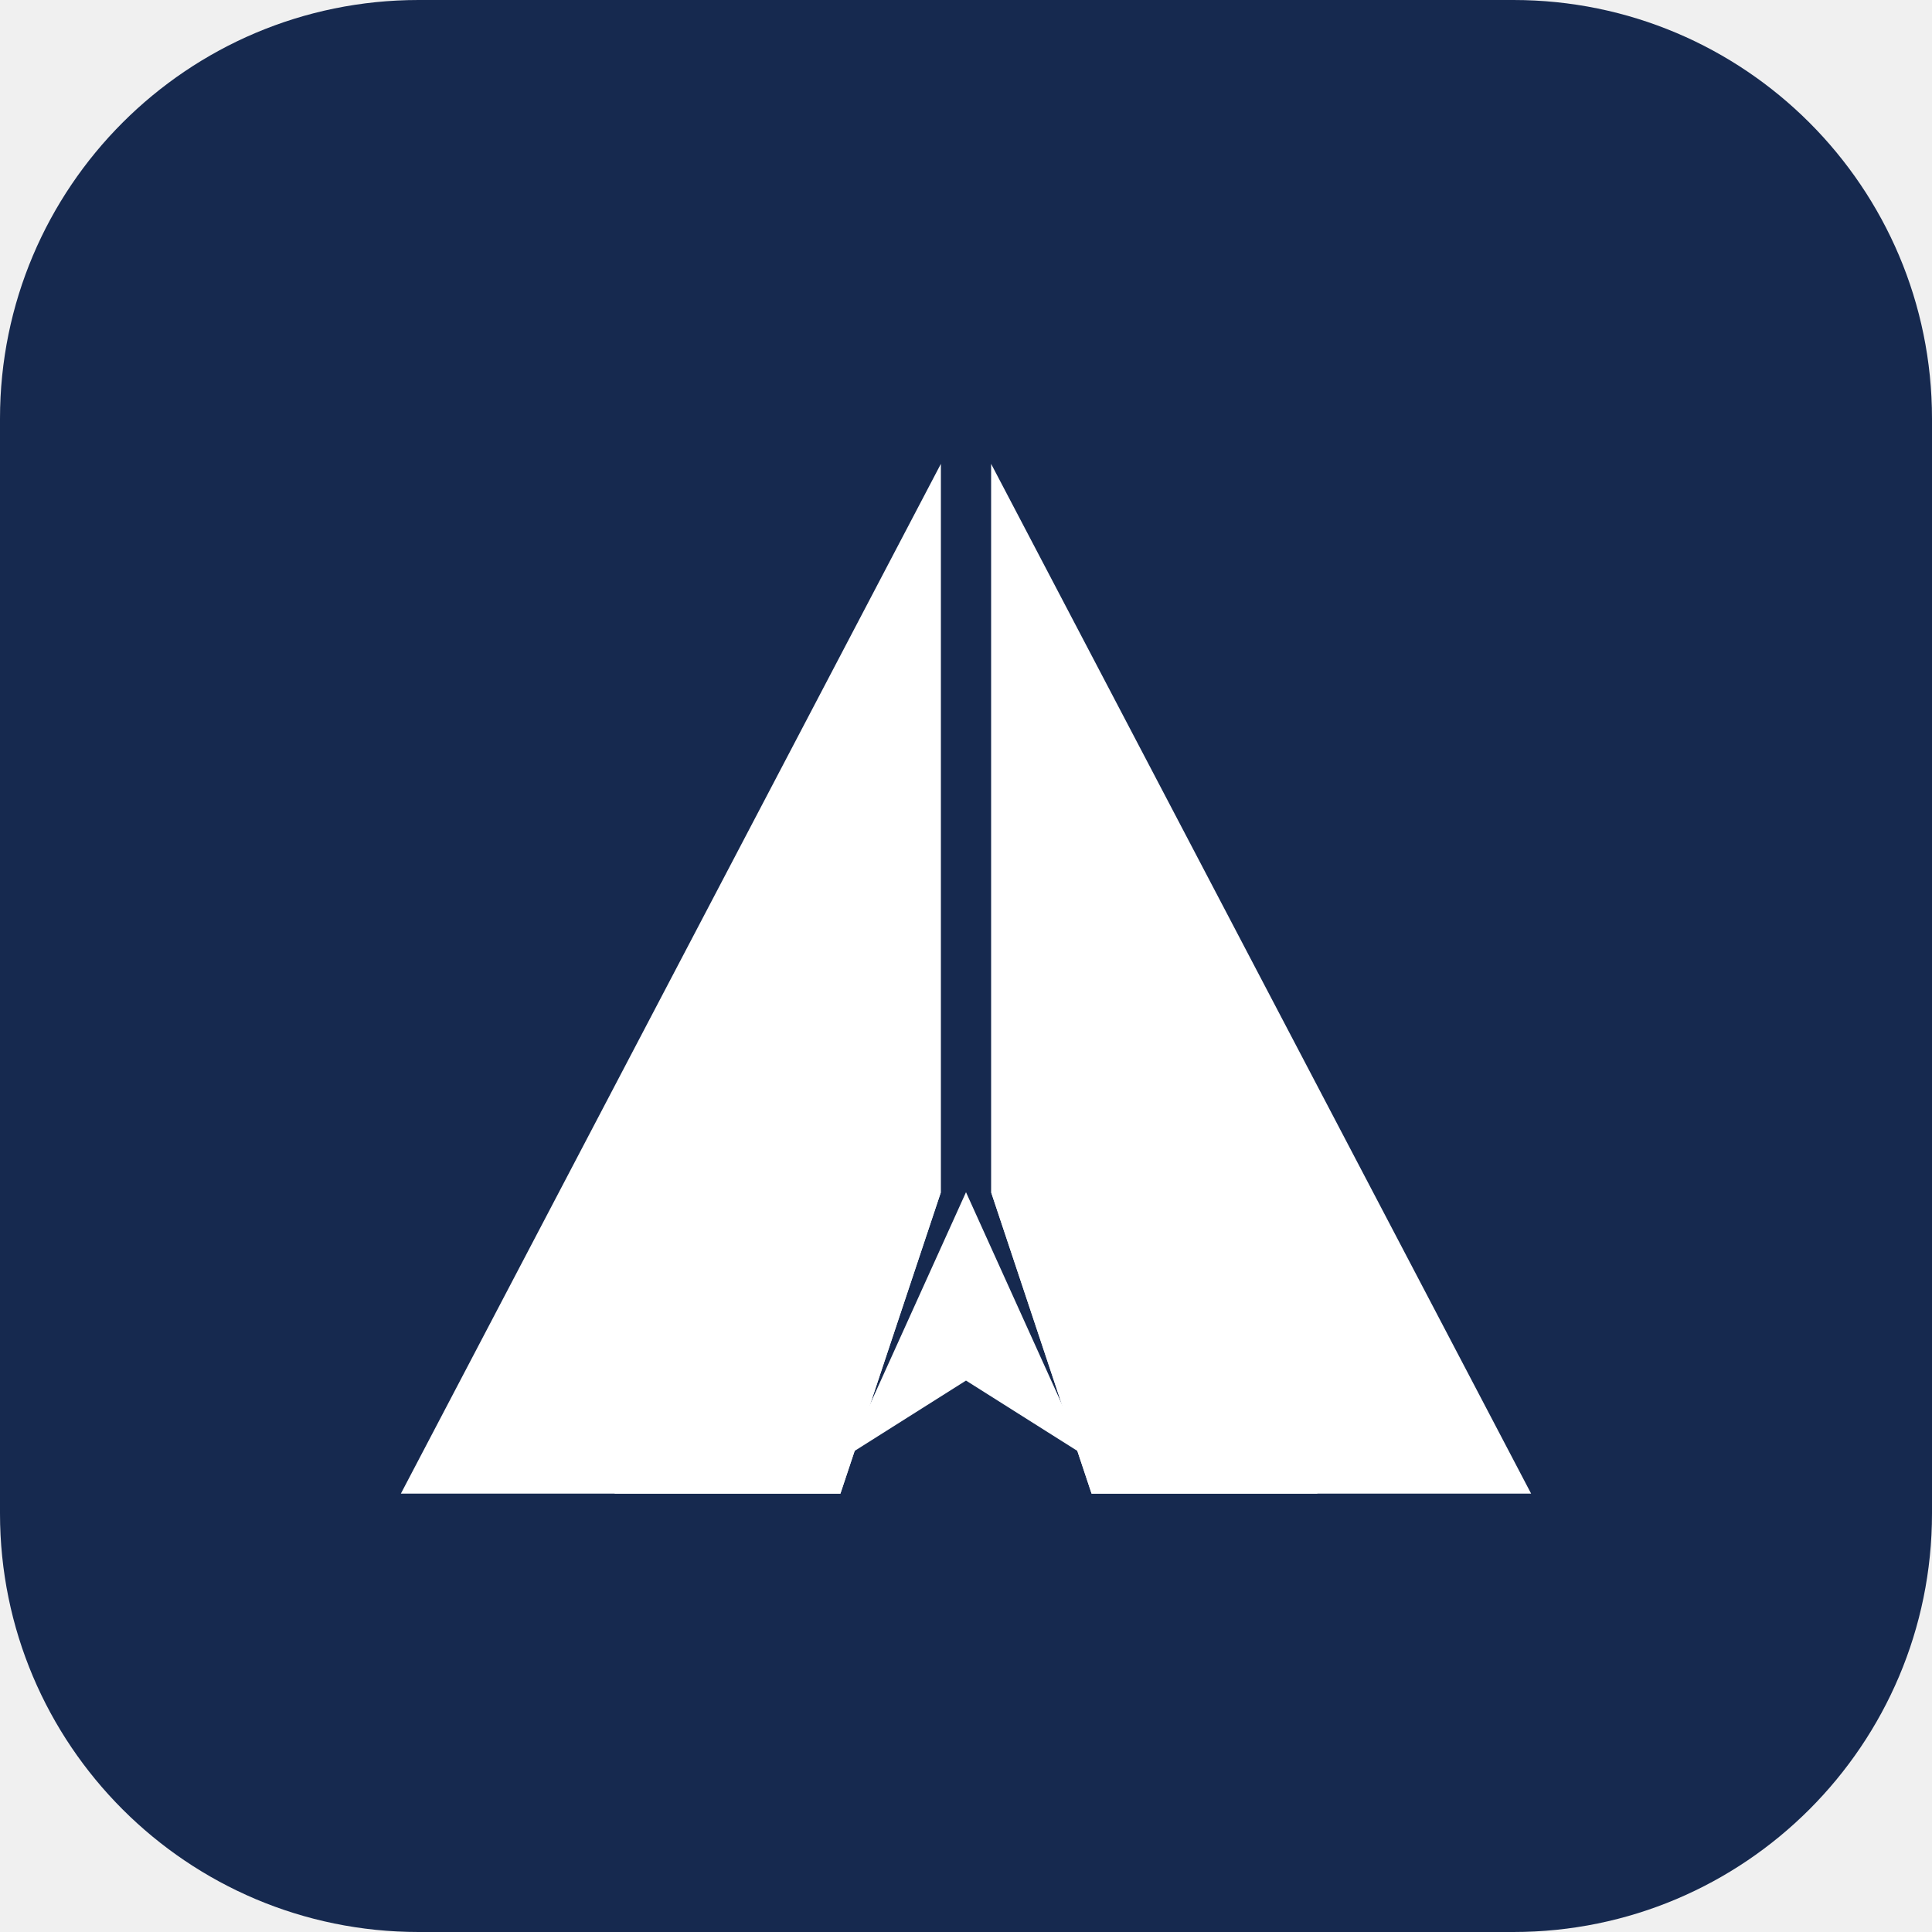
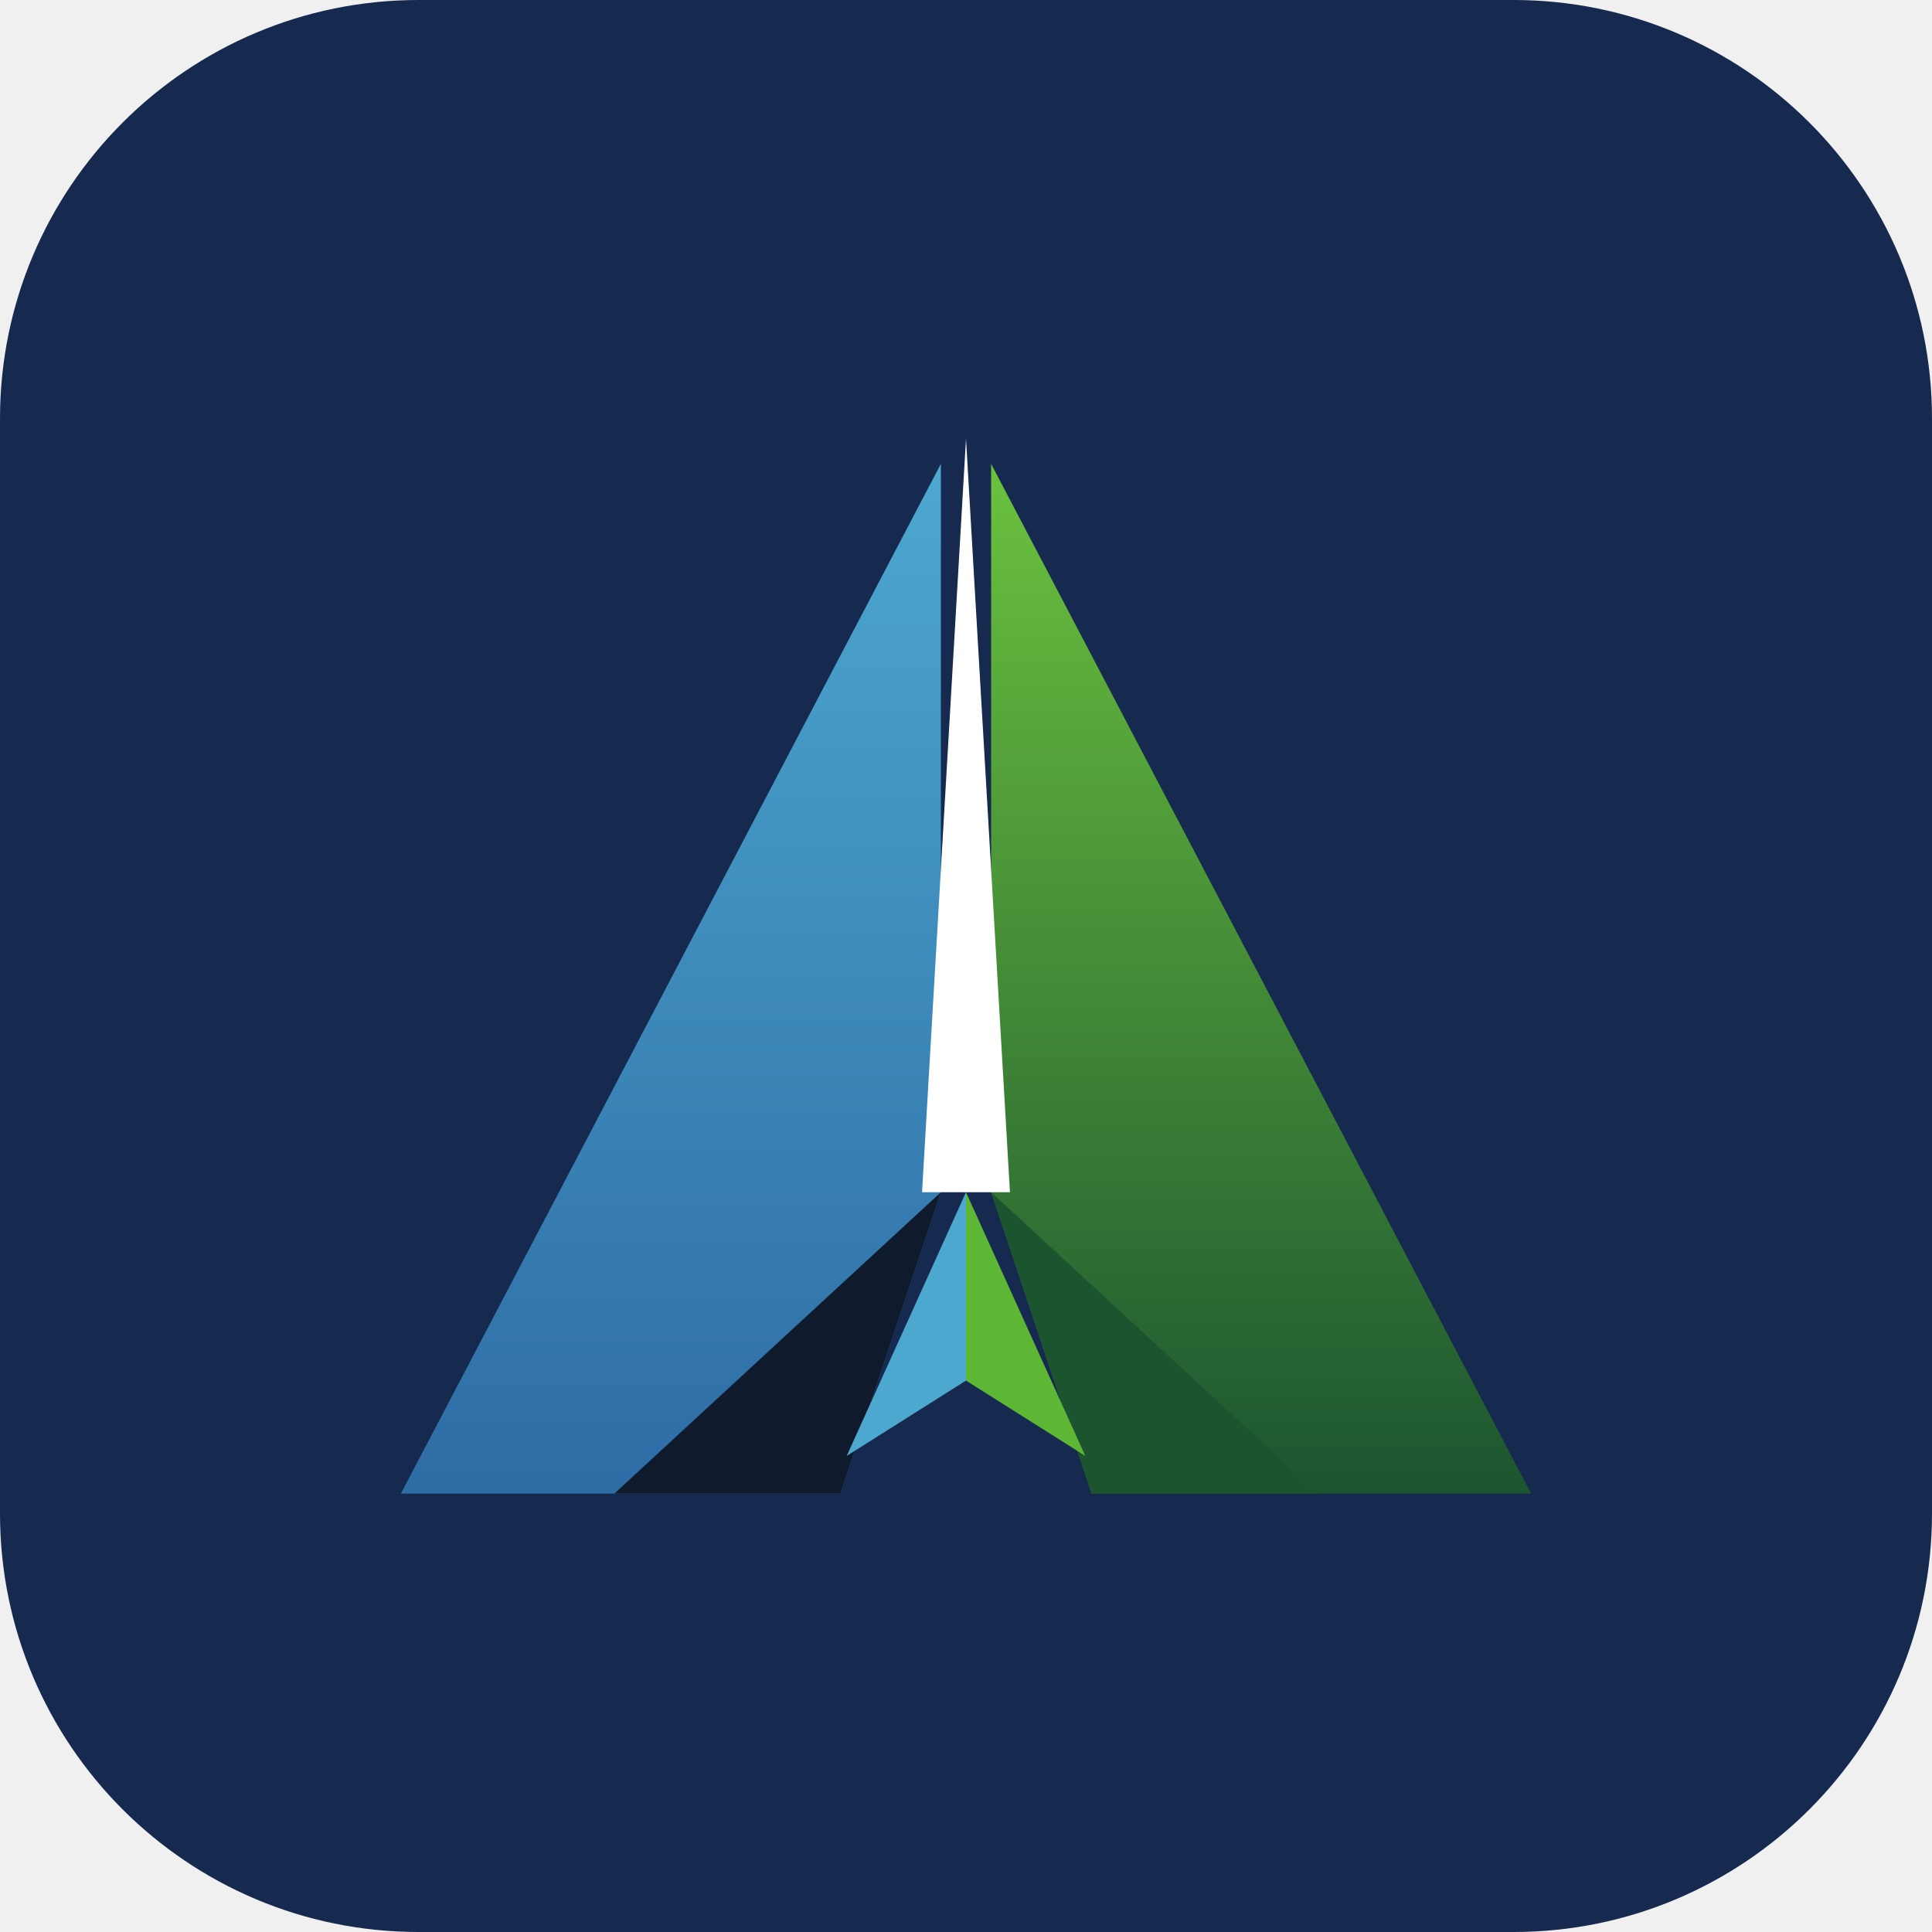
<svg xmlns="http://www.w3.org/2000/svg" viewBox="0 0 240 240" width="240" height="240">
+   <defs>
+     <linearGradient id="nbl" x1="0" y1="0" x2="0" y2="1">
+       <stop offset="0" stop-color="#4DA8D0" />
+       <stop offset="1" stop-color="#2E6CA5" />
+     </linearGradient>
+     <linearGradient id="ngr" x1="0" y1="0" x2="0" y2="1">
+       <stop offset="0" stop-color="#6BC23E" />
+       <stop offset="1" stop-color="#1C5430" />
+     </linearGradient>
+   </defs>
  <rect width="240" height="240" rx="52" fill="#16294F" />
  <g transform="translate(26.4,31.1) scale(0.78)">
-     <polygon points="116,34 30,198 100,198 116,150" fill="#fff" />
-     <polygon points="116,150 100,198 64,198" fill="#fff" />
-     <polygon points="124,34 210,198 140,198 124,150" fill="#fff" />
-     <polygon points="124,150 140,198 176,198" fill="#fff" />
-     <polygon points="120,150 101,192 120,180" fill="#fff" />
-     <polygon points="120,150 139,192 120,180" fill="#fff" />
+     <polygon points="116,34 30,198 100,198 116,150" fill="url(#nbl)" />
+     <polygon points="116,150 100,198 64,198" fill="#0F1B2D" />
+     <polygon points="124,34 210,198 140,198 124,150" fill="url(#ngr)" />
+     <polygon points="124,150 140,198 176,198" fill="#1C5430" />
+     <polygon points="120,30 113,150 120,150" fill="#fff" />
+     <polygon points="120,30 120,150 127,150" fill="#fff" />
+     <polygon points="120,150 101,192 120,180" fill="#4DA8D0" />
+     <polygon points="120,150 139,192 120,180" fill="#5DB734" />
  </g>
</svg>
